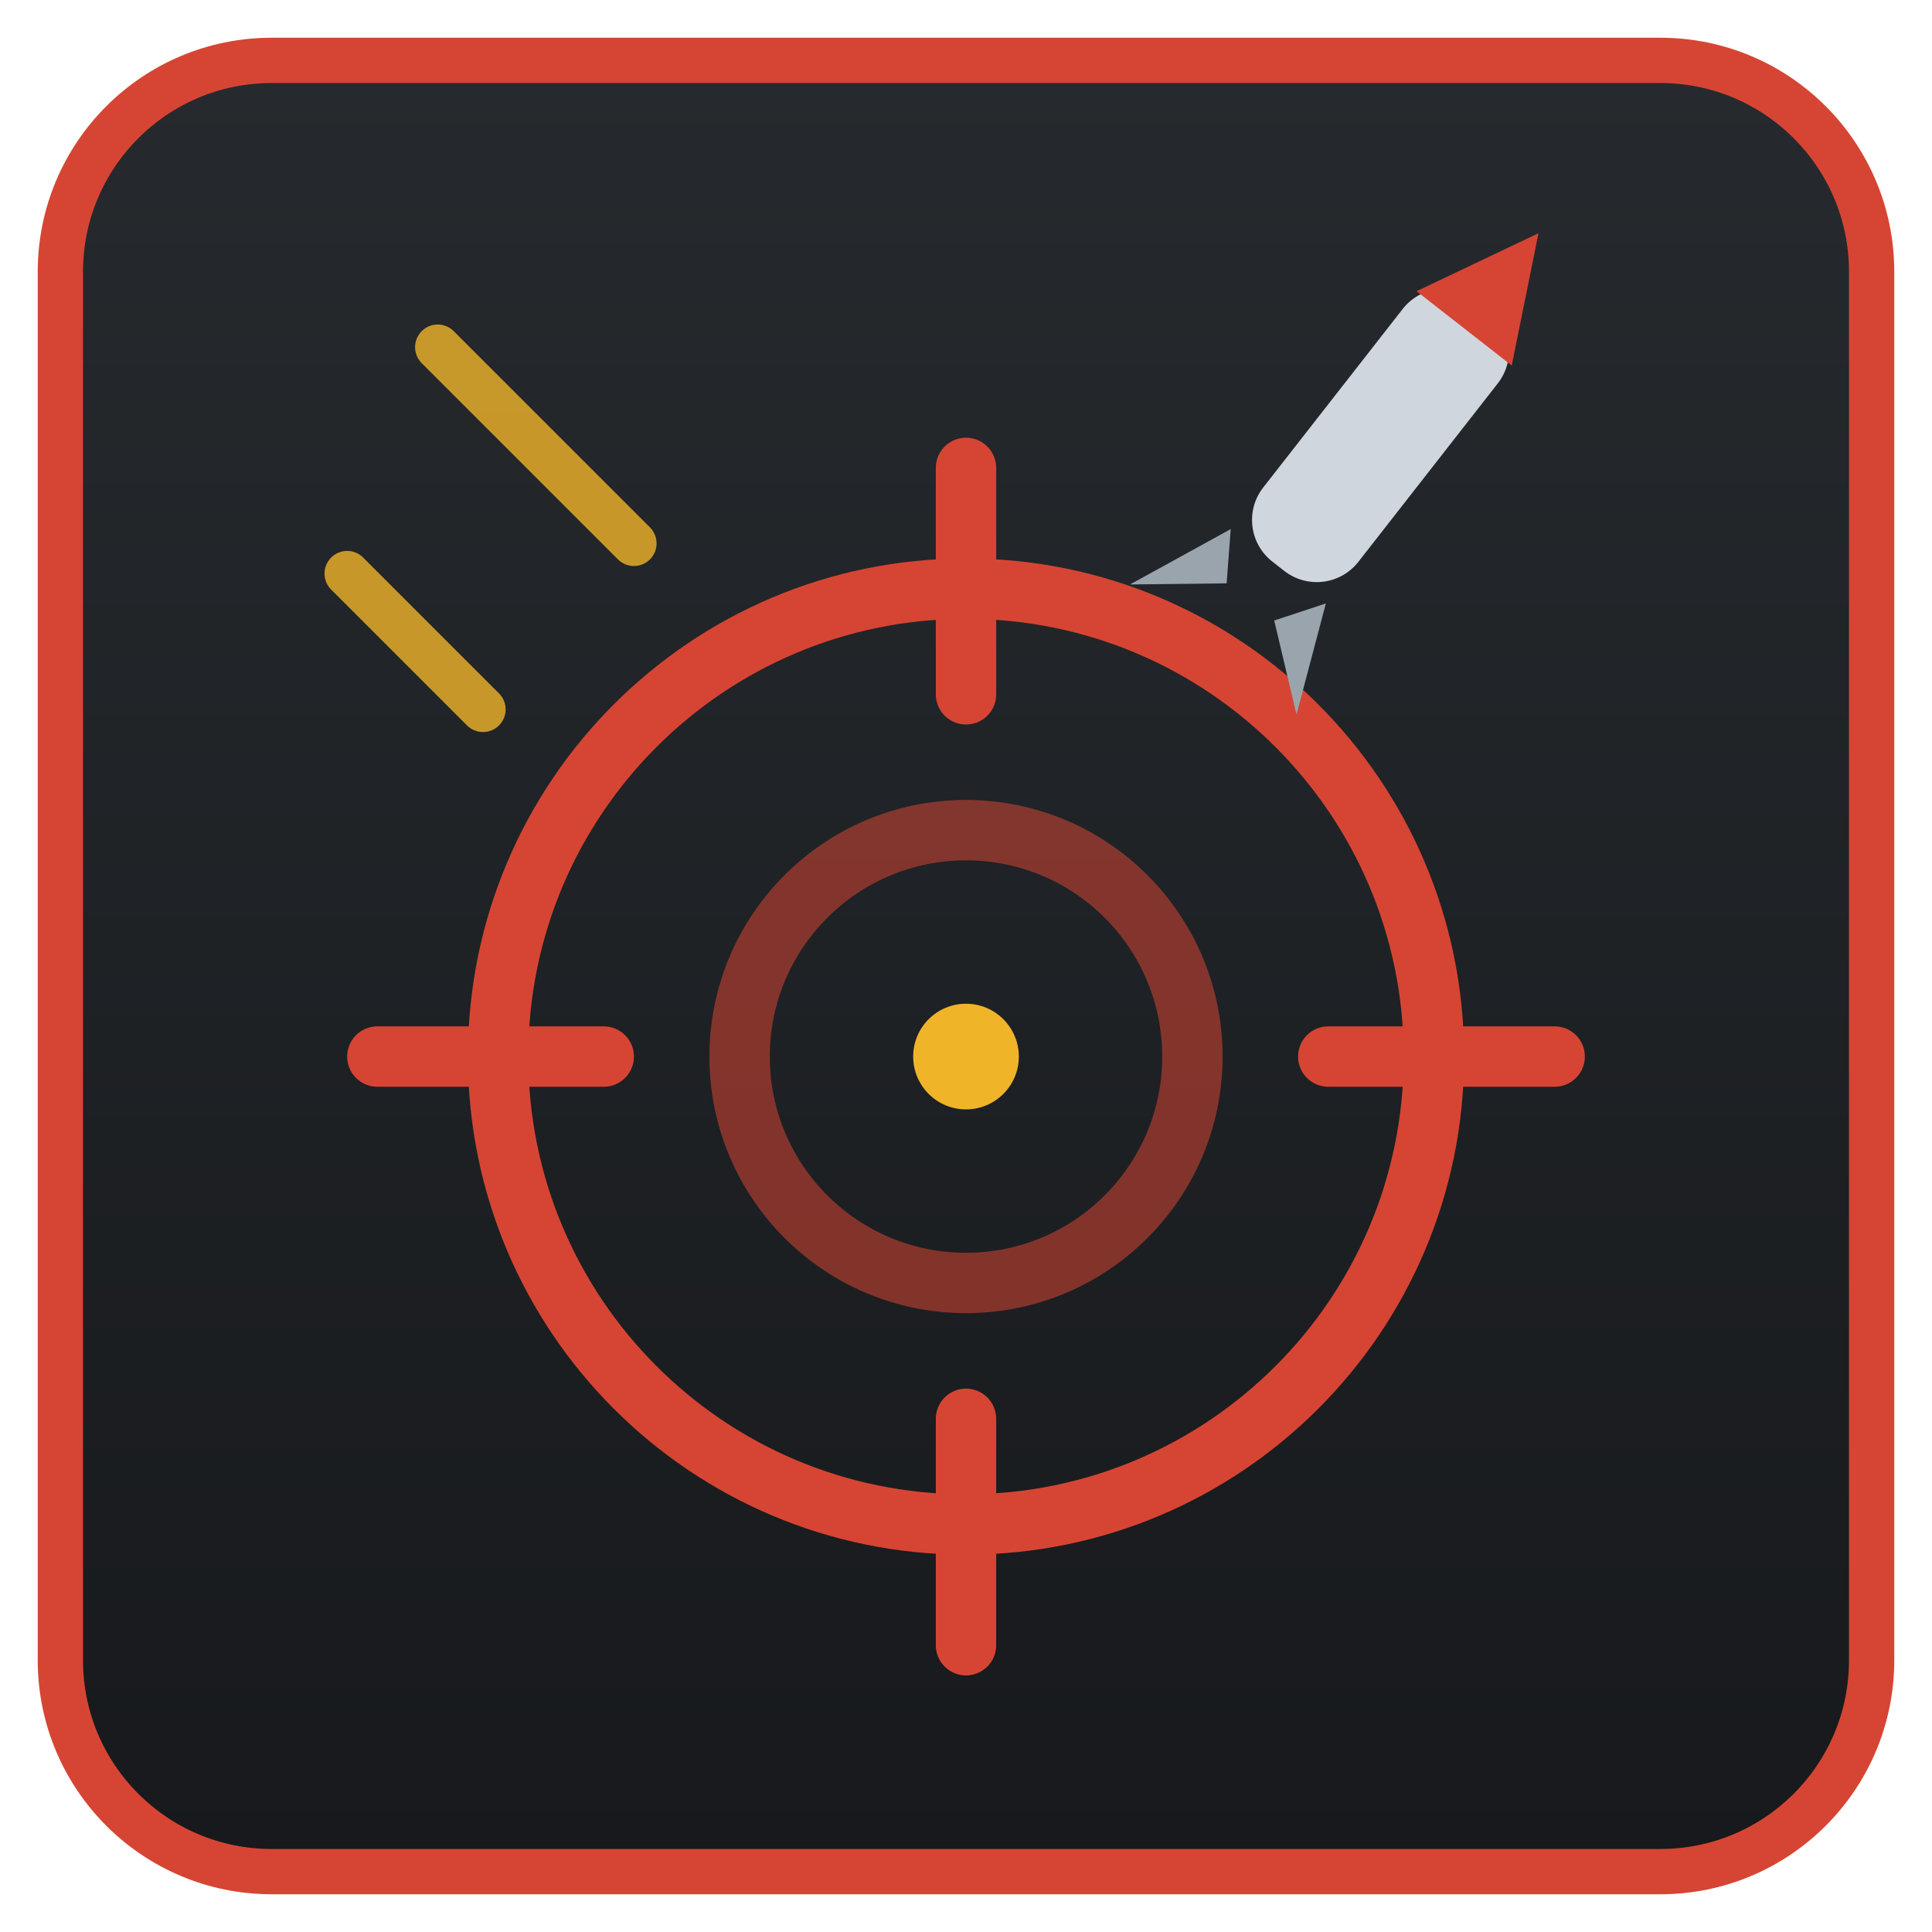
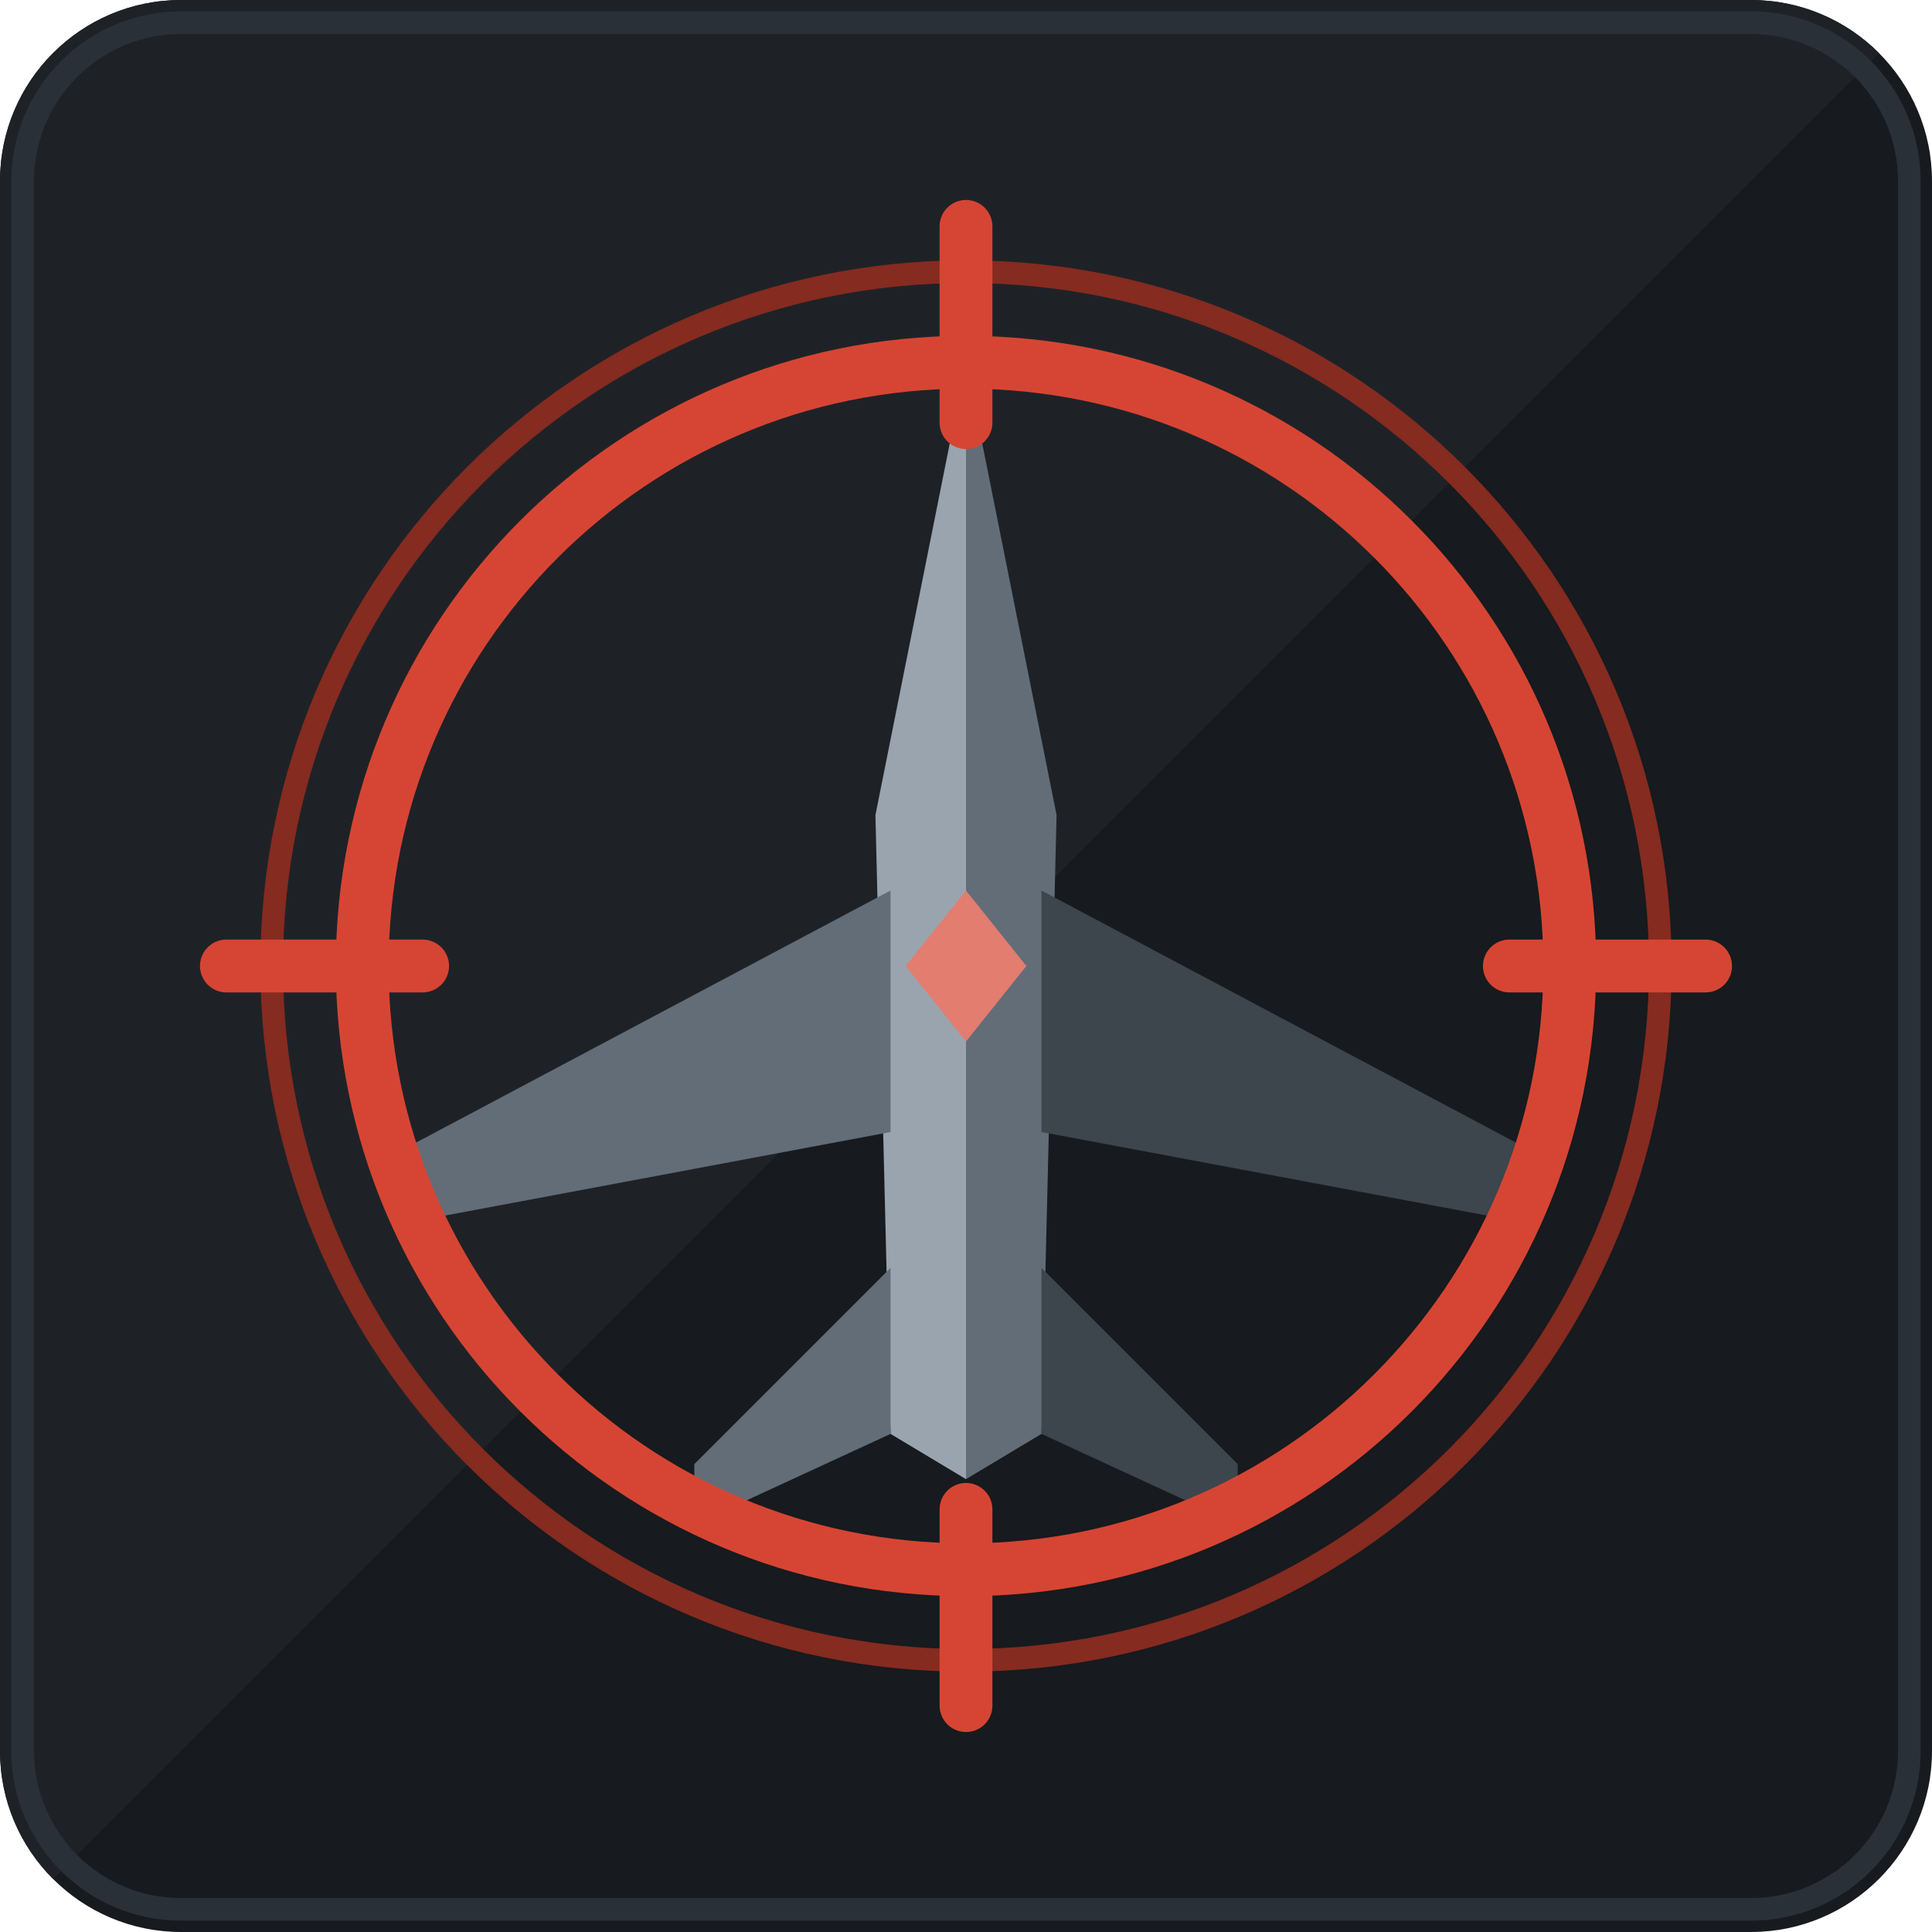
<svg xmlns="http://www.w3.org/2000/svg" viewBox="0 0 256 256">
-   <defs>
-     <linearGradient id="bg" x1="0" y1="0" x2="0" y2="1">
-       <stop offset="0" stop-color="#262a2e" />
-       <stop offset="1" stop-color="#17191c" />
-     </linearGradient>
-   </defs>
-   <rect x="8" y="8" width="240" height="240" rx="28" fill="url(#bg)" stroke="#d64533" stroke-width="6" />
-   <g fill="none" stroke="#d64533" stroke-width="8">
-     <circle cx="128" cy="140" r="62" />
-     <circle cx="128" cy="140" r="30" opacity="0.55" />
+   <clipPath id="plateClip">
+     <rect x="0" y="0" width="256" height="256" rx="24" />
+   </clipPath>
+   <g clip-path="url(#plateClip)">
+     <rect x="0" y="0" width="256" height="256" fill="#171a1e" />
+     <polygon points="0,0 256,0 0,256" fill="#1e2227" />
  </g>
-   <g stroke="#d64533" stroke-width="8" stroke-linecap="round">
-     <line x1="128" y1="62" x2="128" y2="92" />
-     <line x1="128" y1="188" x2="128" y2="218" />
-     <line x1="50" y1="140" x2="80" y2="140" />
-     <line x1="176" y1="140" x2="206" y2="140" />
-   </g>
-   <circle cx="128" cy="140" r="7" fill="#f0b429" />
-   <g transform="rotate(38 178 64)">
-     <rect x="170" y="34" width="16" height="44" rx="7" fill="#cfd6dd" />
-     <path d="M178 22 L170 38 L186 38 Z" fill="#d64533" />
-     <path d="M170 78 L164 92 L174 84 Z" fill="#9aa4ad" />
-     <path d="M186 78 L192 92 L182 84 Z" fill="#9aa4ad" />
-   </g>
-   <g stroke="#f0b429" stroke-width="6" stroke-linecap="round" opacity="0.8">
-     <line x1="58" y1="46" x2="84" y2="72" />
-     <line x1="46" y1="76" x2="64" y2="94" />
-   </g>
+   <rect x="3" y="3" width="250" height="250" rx="21" fill="none" stroke="#2a3038" stroke-width="3" />
+   <polygon points="128,48 128,196 118,190 116,108" fill="#9aa4ae" />
+   <polygon points="118,118 118,150 54,162 54,152" fill="#636d77" />
+   <polygon points="118,168 118,190 92,202 92,194" fill="#636d77" />
+   <polygon points="128,48 128,196 138,190 140,108" fill="#636d77" />
+   <polygon points="138,118 138,150 202,162 202,152" fill="#3d454d" />
+   <polygon points="138,168 138,190 164,202 164,194" fill="#3d454d" />
+   <circle cx="128" cy="128" r="92" fill="none" stroke="#852b20" stroke-width="3" />
+   <circle cx="128" cy="128" r="80" fill="none" stroke="#d64533" stroke-width="7" />
+   <polyline points="128,30 128,56" fill="none" stroke="#d64533" stroke-width="7" stroke-linecap="round" stroke-linejoin="round" />
+   <polyline points="128,200 128,226" fill="none" stroke="#d64533" stroke-width="7" stroke-linecap="round" stroke-linejoin="round" />
+   <polyline points="30,128 56,128" fill="none" stroke="#d64533" stroke-width="7" stroke-linecap="round" stroke-linejoin="round" />
+   <polyline points="200,128 226,128" fill="none" stroke="#d64533" stroke-width="7" stroke-linecap="round" stroke-linejoin="round" />
+   <polygon points="128,118 136,128 128,138 120,128" fill="#e27d70" />
</svg>
